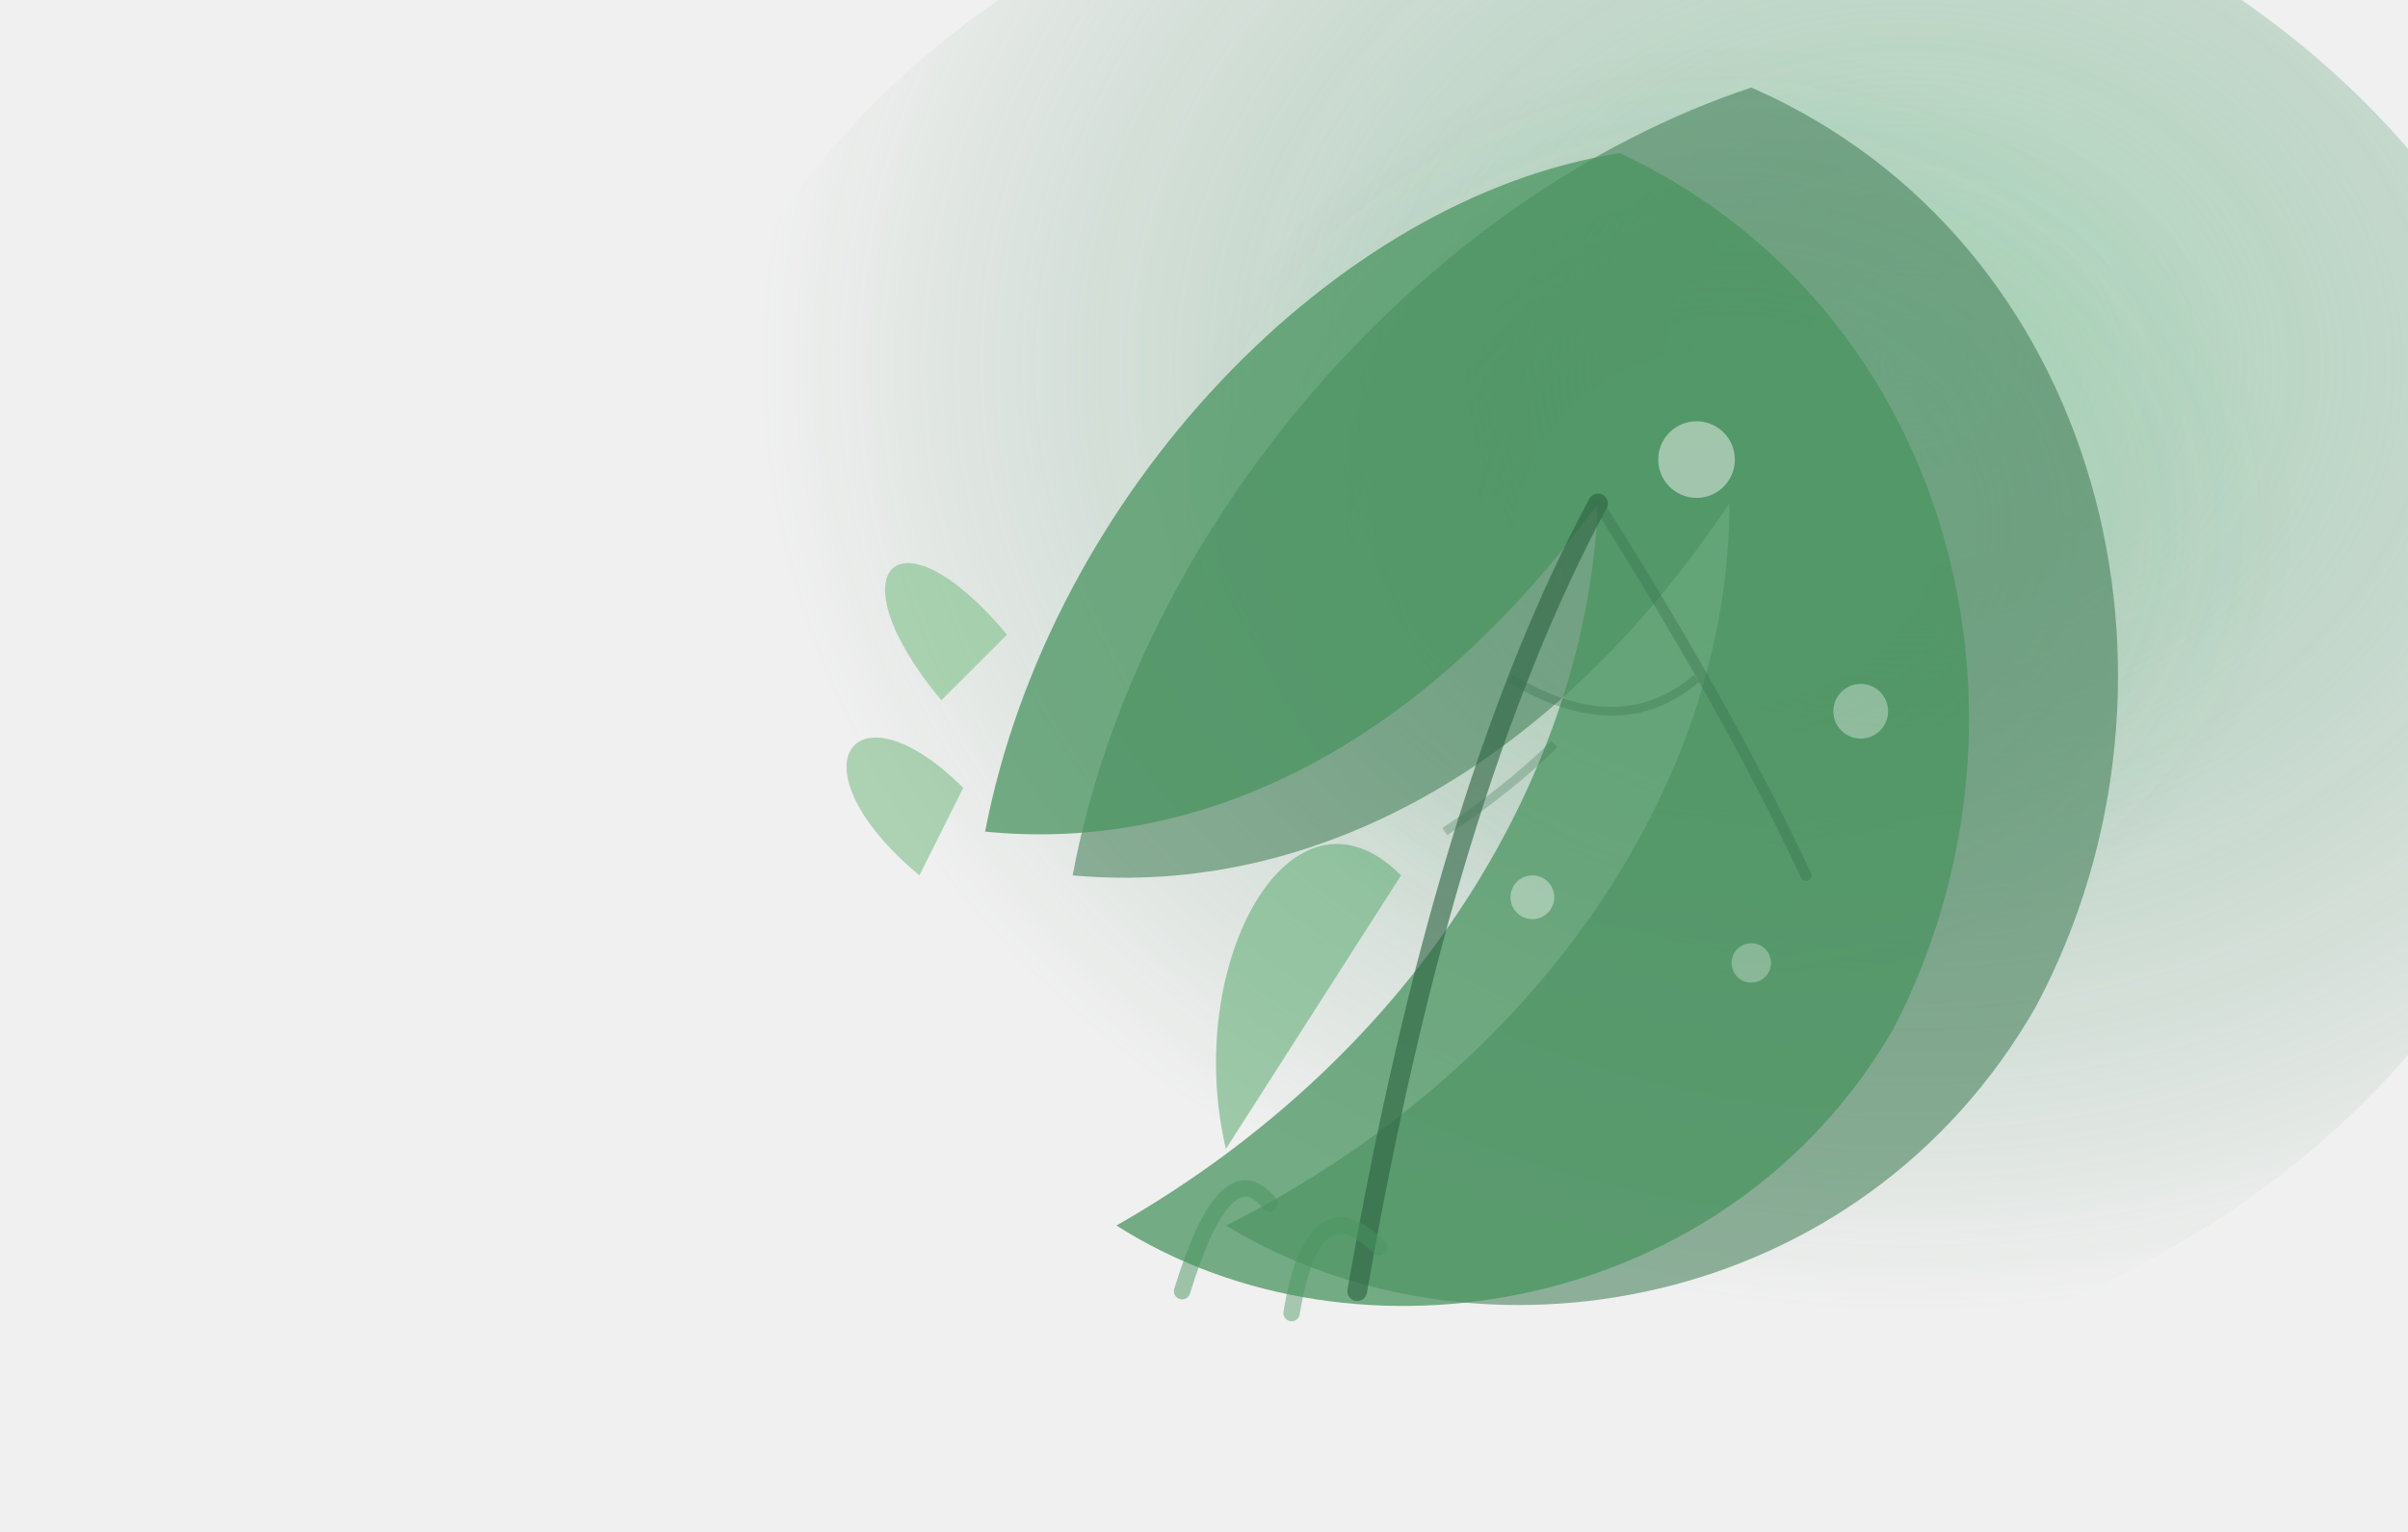
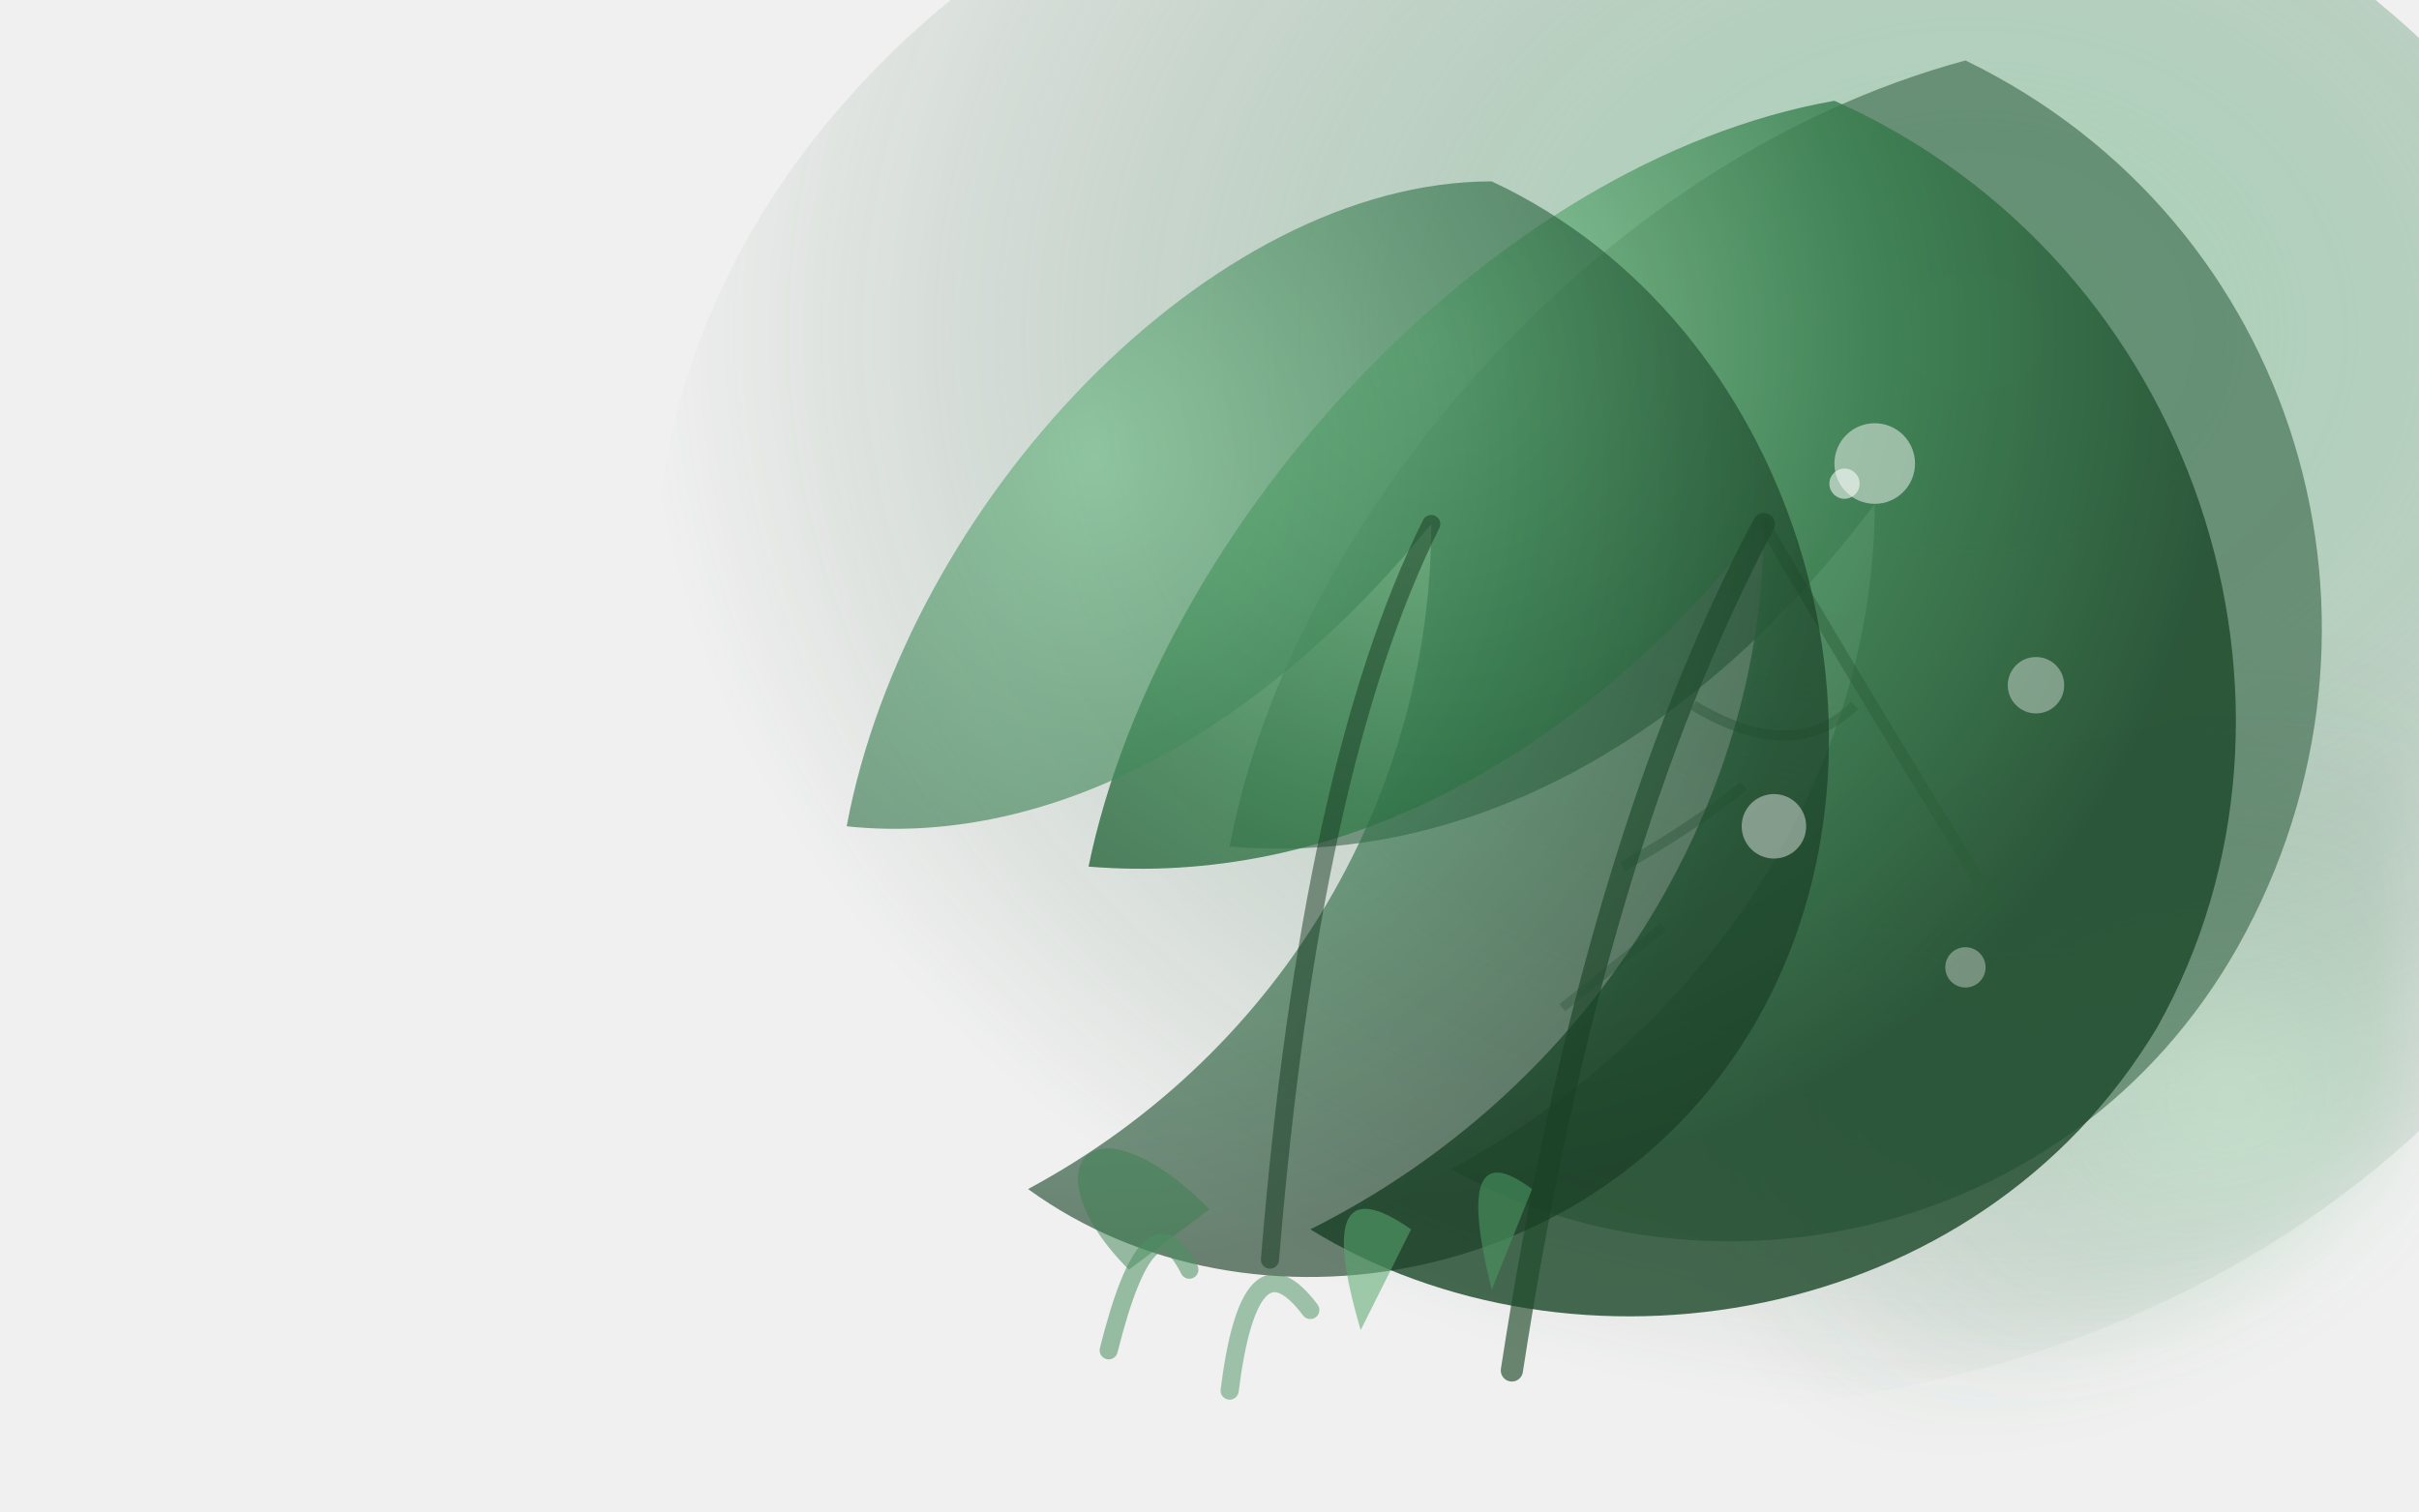
- <svg xmlns="http://www.w3.org/2000/svg" viewBox="0 0 220 140">
+ <svg xmlns="http://www.w3.org/2000/svg" viewBox="0 0 240 150">
  <defs>
-     <radialGradient id="hbg" cx="65%" cy="35%" r="60%">
-       <stop offset="0%" stop-color="#7ec89a" stop-opacity="0.55" />
-       <stop offset="100%" stop-color="#2d6e45" stop-opacity="0" />
+     <radialGradient id="bg" cx="65%" cy="35%" r="65%">
+       <stop offset="0%" stop-color="#7ec89a" stop-opacity="0.6" />
+       <stop offset="100%" stop-color="#1a4a28" stop-opacity="0" />
    </radialGradient>
-     <radialGradient id="hglow" cx="50%" cy="50%" r="50%">
-       <stop offset="0%" stop-color="#a8e8b8" stop-opacity="0.3" />
-       <stop offset="100%" stop-color="#3a7a50" stop-opacity="0" />
+     <radialGradient id="bg2" cx="80%" cy="70%" r="45%">
+       <stop offset="0%" stop-color="#a8e8b8" stop-opacity="0.35" />
+       <stop offset="100%" stop-color="#2a6040" stop-opacity="0" />
    </radialGradient>
-     <filter id="hf">
-       <feGaussianBlur stdDeviation="2.5" />
+     <radialGradient id="leafG1" cx="30%" cy="20%" r="70%">
+       <stop offset="0%" stop-color="#8acc9a" />
+       <stop offset="55%" stop-color="#3a8050" />
+       <stop offset="100%" stop-color="#1e4a2c" />
+     </radialGradient>
+     <radialGradient id="leafG2" cx="25%" cy="25%" r="75%">
+       <stop offset="0%" stop-color="#6ab882" />
+       <stop offset="60%" stop-color="#2d6e45" />
+       <stop offset="100%" stop-color="#163a22" />
+     </radialGradient>
+     <filter id="gf">
+       <feGaussianBlur stdDeviation="4" />
+     </filter>
+     <filter id="gf2">
+       <feGaussianBlur stdDeviation="2" />
    </filter>
  </defs>
-   <ellipse cx="148" cy="55" rx="88" ry="72" fill="url(#hbg)" />
-   <ellipse cx="158" cy="48" rx="50" ry="42" fill="url(#hglow)" filter="url(#hf)" />
-   <path d="M160 8 C192 22 202 62 186 92 C170 120 135 126 112 112 C140 98 158 72 158 46 C142 70 120 82 98 80 C104 48 130 18 160 8Z" fill="#3d7a52" opacity="0.55" />
-   <path d="M148 14 C178 28 188 65 173 94 C158 120 124 126 102 112 C130 96 145 70 146 46 C130 68 110 78 90 76 C96 45 122 18 148 14Z" fill="#4a9460" opacity="0.75" />
-   <path d="M146 46 Q132 72 124 118" stroke="#2a6040" stroke-width="1.8" fill="none" stroke-linecap="round" opacity="0.6" />
-   <path d="M146 46 Q158 65 165 80" stroke="#3a7250" stroke-width="1" fill="none" stroke-linecap="round" opacity="0.4" />
-   <path d="M138 62 Q148 68 155 62" stroke="#3a7250" stroke-width="0.8" fill="none" opacity="0.35" />
-   <path d="M132 76 Q138 72 142 68" stroke="#3a7250" stroke-width="0.8" fill="none" opacity="0.3" />
-   <path d="M112 105 C108 88 118 70 128 80Z" fill="#5aaa70" opacity="0.55" />
-   <path d="M92 58 C82 46 76 52 86 64Z" fill="#6ab878" opacity="0.5" />
-   <path d="M88 72 C78 62 72 70 84 80Z" fill="#5aaa68" opacity="0.45" />
-   <circle cx="155" cy="42" r="3.5" fill="white" opacity="0.45" />
-   <circle cx="170" cy="65" r="2.5" fill="white" opacity="0.35" />
-   <circle cx="140" cy="82" r="2" fill="white" opacity="0.38" />
-   <circle cx="160" cy="88" r="1.8" fill="white" opacity="0.3" />
-   <path d="M108 118 Q112 105 116 110" stroke="#4a9460" stroke-width="1.5" fill="none" stroke-linecap="round" opacity="0.5" />
-   <path d="M118 120 Q120 108 126 114" stroke="#4a9460" stroke-width="1.5" fill="none" stroke-linecap="round" opacity="0.45" />
+   <ellipse cx="165" cy="58" rx="100" ry="82" fill="url(#bg)" />
+   <ellipse cx="185" cy="90" rx="60" ry="48" fill="url(#bg2)" filter="url(#gf)" />
+   <path d="M195 6 C228 22 240 62 222 94 C205 124 168 130 144 116 C170 102 186 76 186 50 C168 74 145 86 122 84 C128 52 158 16 195 6Z" fill="#1e5030" opacity="0.5" />
+   <path d="M182 10 C218 26 232 70 214 102 C196 132 156 138 130 122 C158 108 175 80 175 52 C156 76 132 88 108 86 C115 52 148 16 182 10Z" fill="url(#leafG1)" opacity="0.82" />
+   <path d="M175 52 Q158 84 150 136" stroke="#1e4828" stroke-width="2.2" fill="none" stroke-linecap="round" opacity="0.65" />
+   <path d="M175 52 Q188 74 198 90" stroke="#2a5e38" stroke-width="1.2" fill="none" stroke-linecap="round" opacity="0.45" />
+   <path d="M168 70 Q178 76 184 70" stroke="#2a5e38" stroke-width="1" fill="none" opacity="0.38" />
+   <path d="M161 86 Q168 82 173 78" stroke="#2a5e38" stroke-width="1" fill="none" opacity="0.35" />
+   <path d="M155 100 Q160 96 165 92" stroke="#2a5e38" stroke-width="0.9" fill="none" opacity="0.3" />
+   <path d="M148 18 C178 32 190 72 175 100 C160 128 124 134 102 118 C128 104 142 78 142 52 C124 74 103 84 84 82 C90 50 120 18 148 18Z" fill="url(#leafG2)" opacity="0.62" />
+   <path d="M142 52 Q130 76 126 125" stroke="#163a22" stroke-width="1.8" fill="none" stroke-linecap="round" opacity="0.5" />
+   <path d="M148 128 Q144 112 152 118Z" fill="#4a9460" opacity="0.6" />
+   <path d="M135 132 Q130 115 140 122Z" fill="#5aaa70" opacity="0.55" />
+   <path d="M120 120 C108 108 102 116 112 126Z" fill="#3a8050" opacity="0.5" />
+   <path d="M110 134 Q114 118 118 126" stroke="#4a9060" stroke-width="1.8" fill="none" stroke-linecap="round" opacity="0.55" />
+   <path d="M122 138 Q124 122 130 130" stroke="#4a9060" stroke-width="1.8" fill="none" stroke-linecap="round" opacity="0.5" />
+   <circle cx="186" cy="46" r="4" fill="white" opacity="0.48" />
+   <circle cx="202" cy="68" r="2.8" fill="white" opacity="0.38" />
+   <circle cx="176" cy="82" r="3.2" fill="white" opacity="0.42" />
+   <circle cx="195" cy="96" r="2" fill="white" opacity="0.35" />
+   <circle cx="183" cy="48" r="1.5" fill="white" opacity="0.55" />
</svg>
